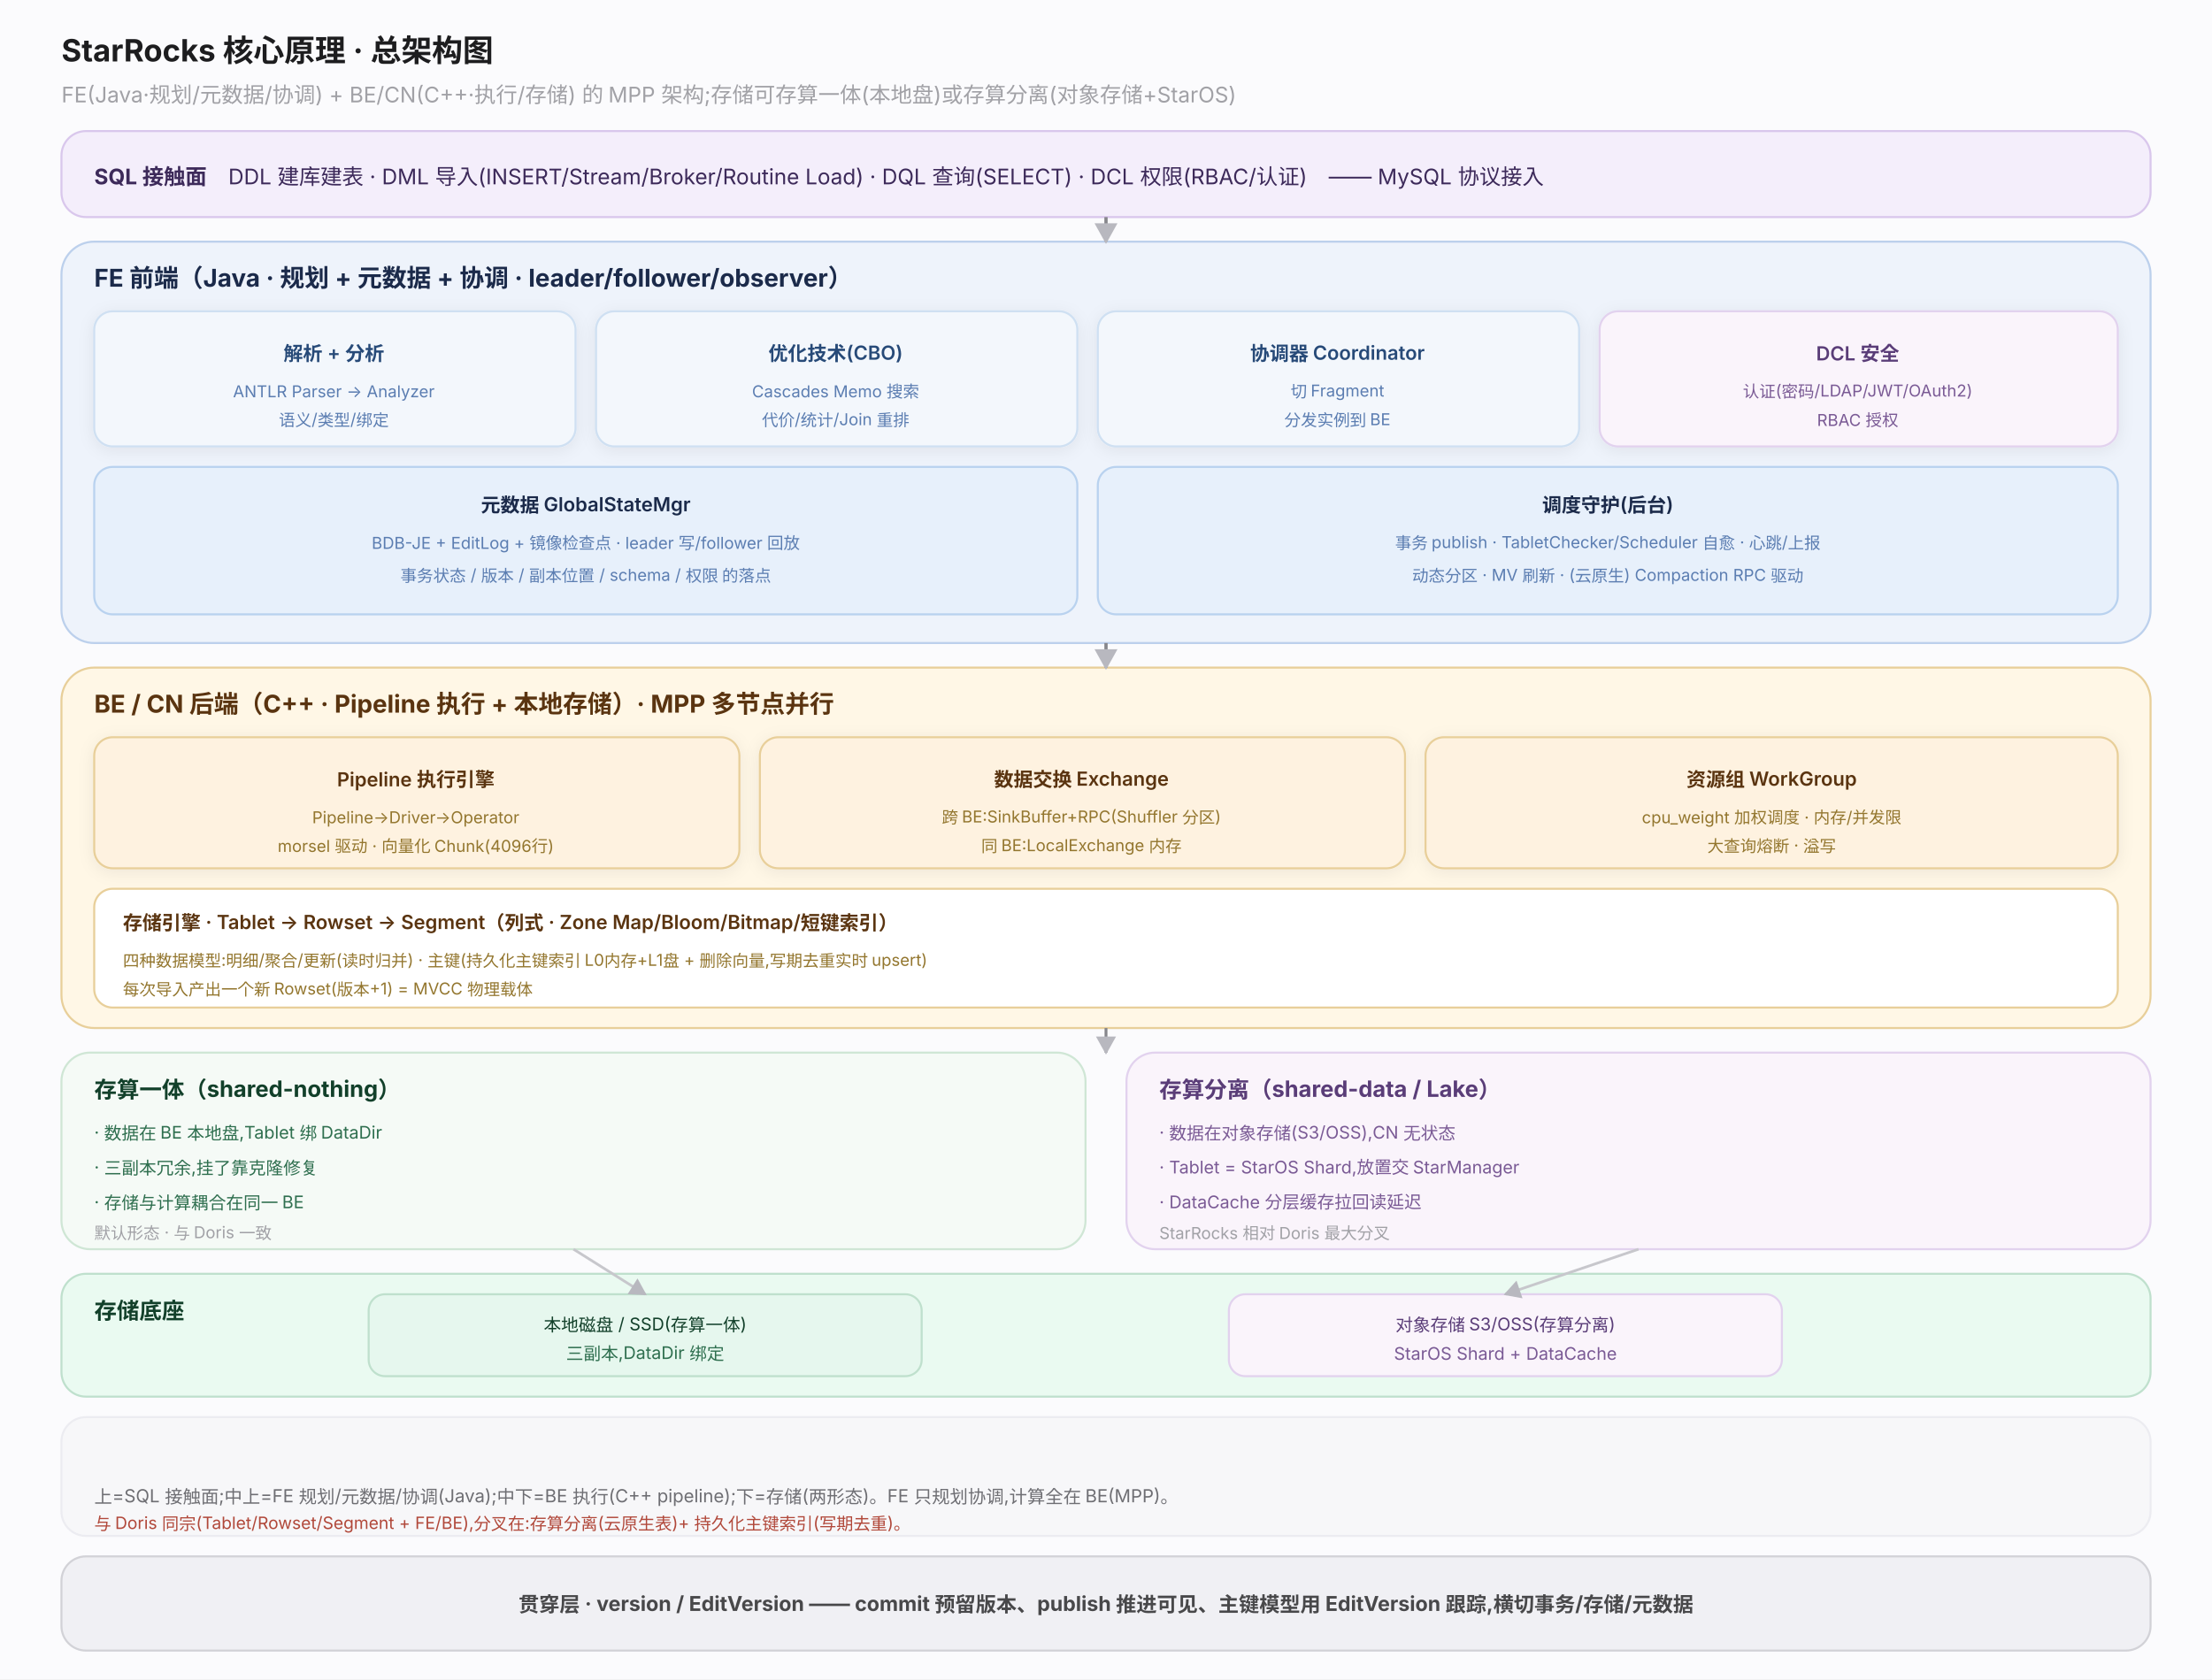
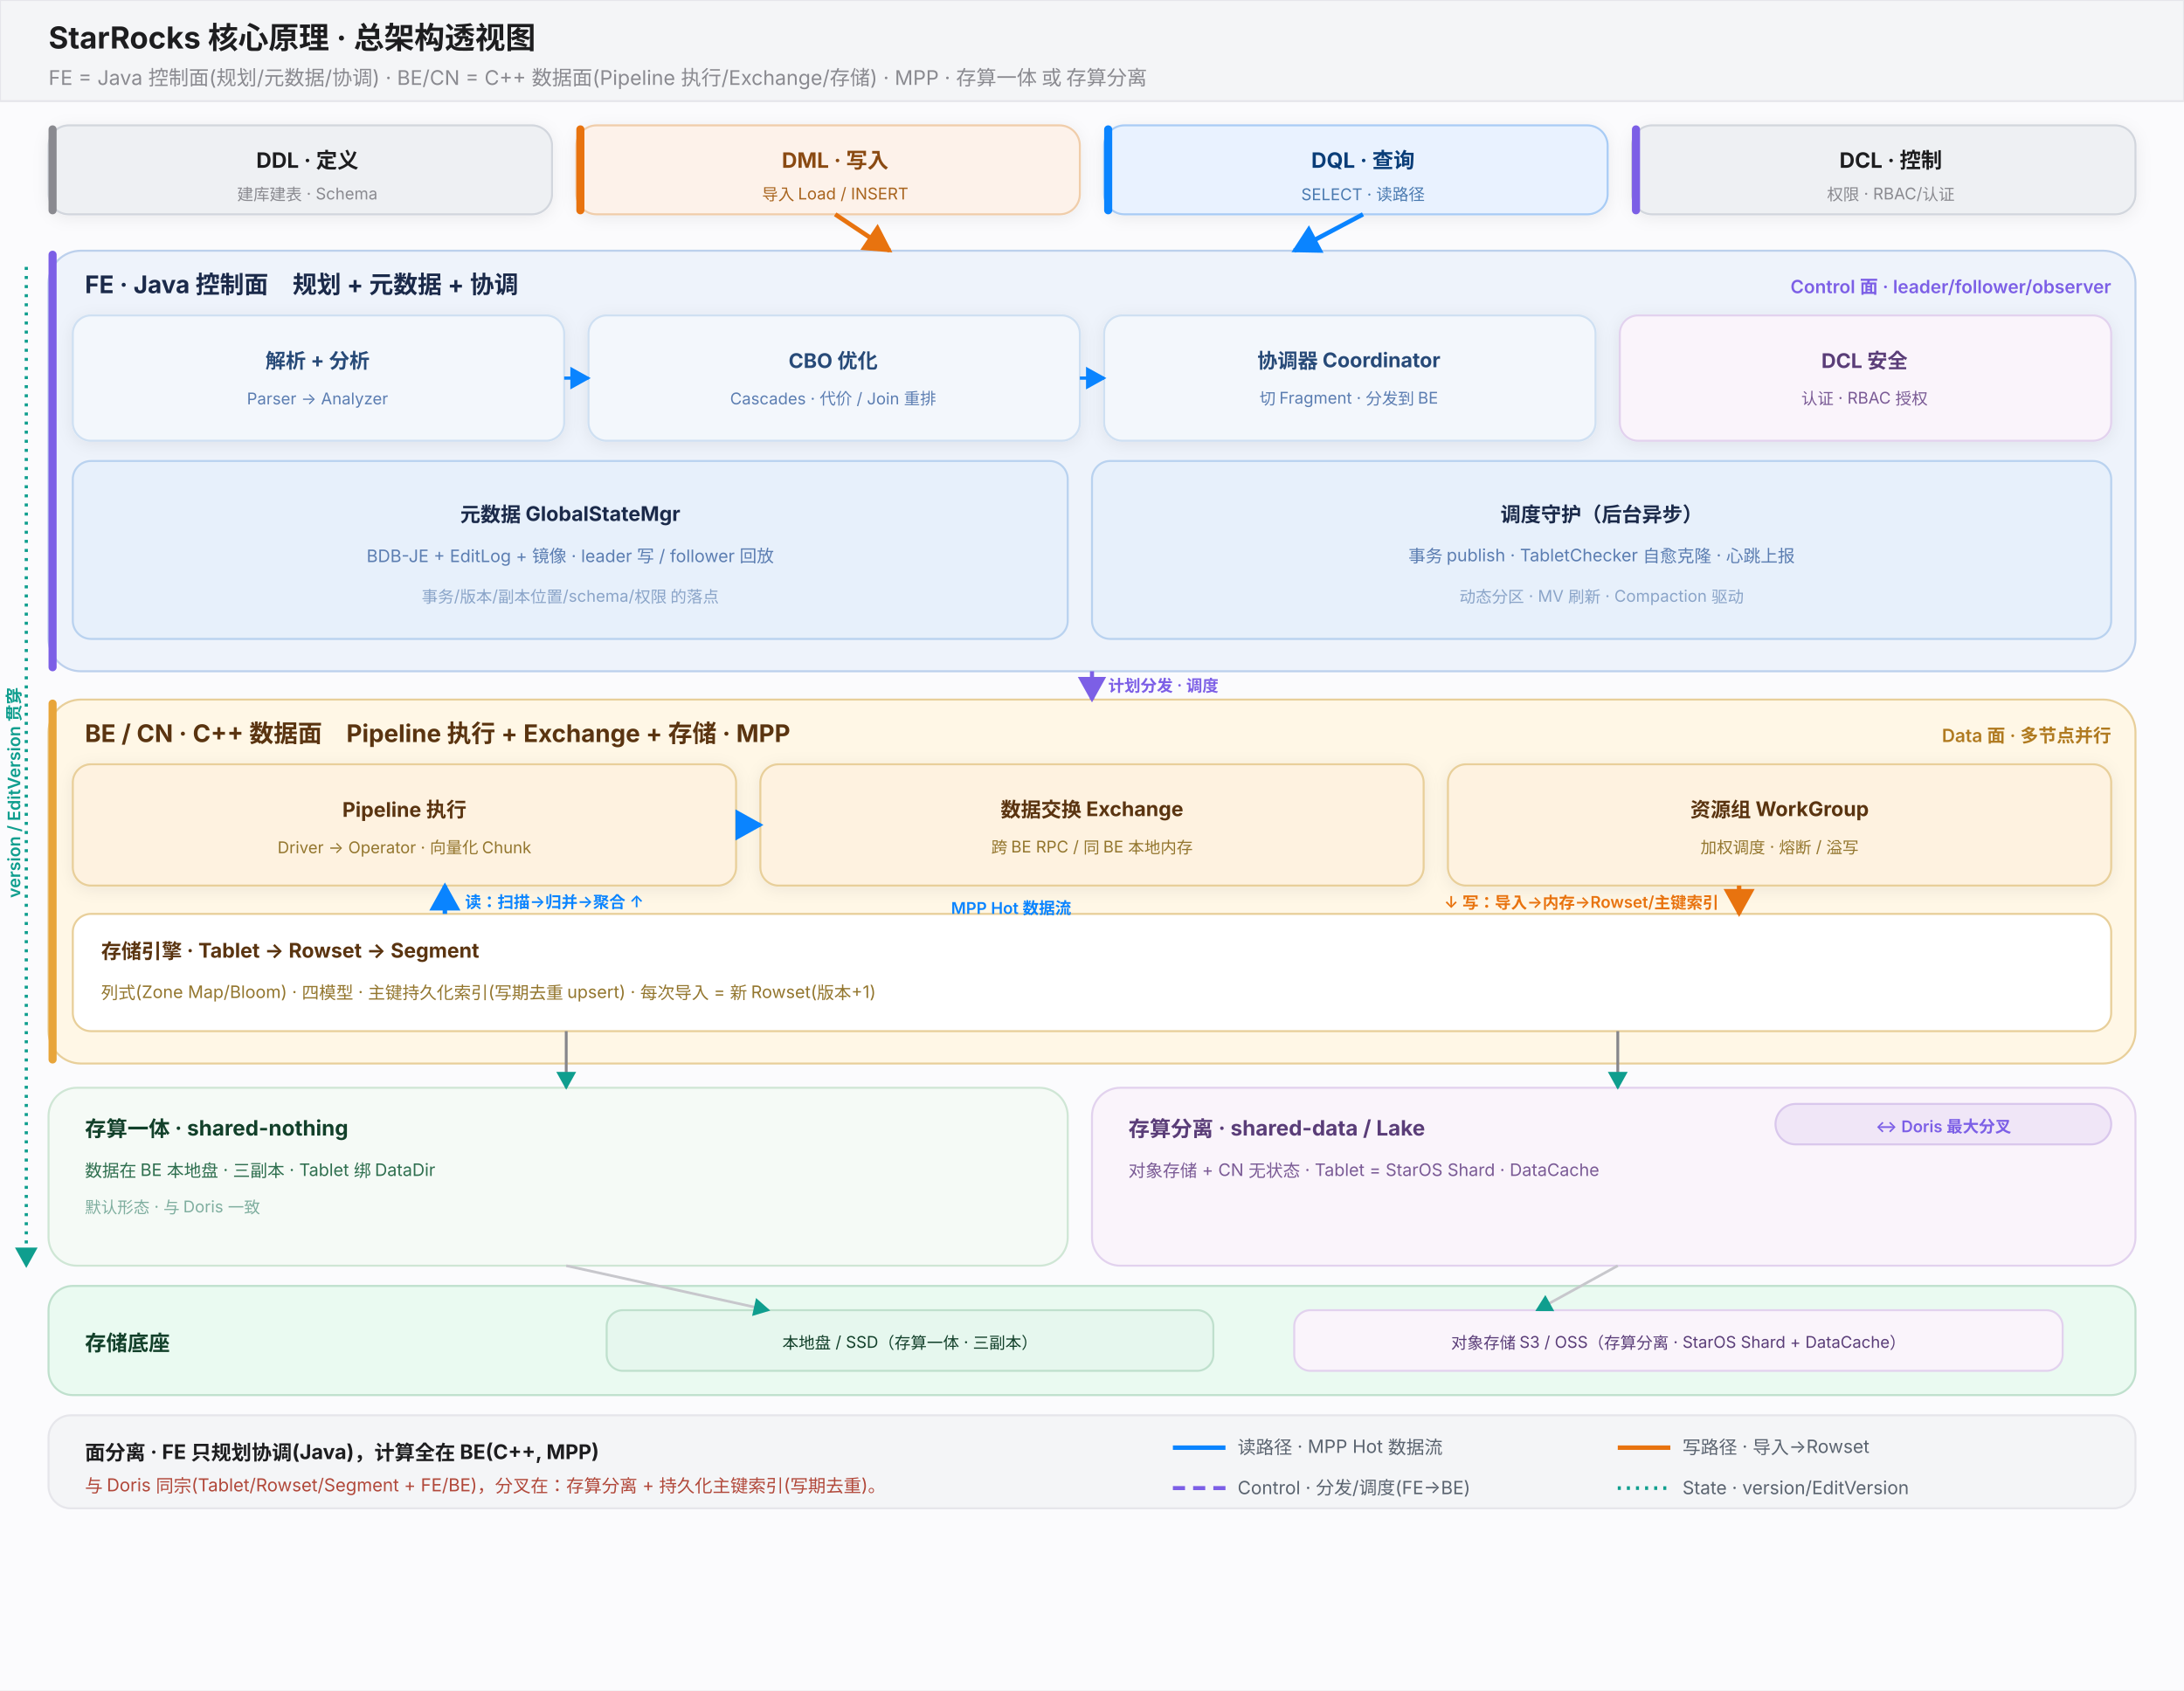
- <svg xmlns="http://www.w3.org/2000/svg" width="1080" height="820" viewBox="0 0 1080 820" font-family="-apple-system,BlinkMacSystemFont,'SF Pro Display','Helvetica Neue','PingFang SC','Microsoft YaHei',sans-serif">
+ <svg xmlns="http://www.w3.org/2000/svg" width="1080" height="836" viewBox="0 0 1080 836" font-family="-apple-system,BlinkMacSystemFont,'SF Pro Display','Helvetica Neue','PingFang SC','Microsoft YaHei',sans-serif">
  <defs>
    <filter id="soft" x="-20%" y="-20%" width="140%" height="140%">
      <feDropShadow dx="0" dy="1.5" stdDeviation="4" flood-color="#1d1d1f" flood-opacity="0.07" />
    </filter>
-     <marker id="ar" viewBox="0 0 10 10" refX="8" refY="5" markerWidth="7" markerHeight="7" orient="auto-start-reverse">
-       <path d="M0,0 L9,5 L0,10 z" fill="#b8b8bf" />
+     <marker id="aRead" viewBox="0 0 10 10" refX="8" refY="5" markerWidth="7" markerHeight="7" orient="auto-start-reverse">
+       <path d="M0,0 L9,5 L0,10 z" fill="#0a84ff" />
+     </marker>
+     <marker id="aWrite" viewBox="0 0 10 10" refX="8" refY="5" markerWidth="7" markerHeight="7" orient="auto-start-reverse">
+       <path d="M0,0 L9,5 L0,10 z" fill="#e8730f" />
+     </marker>
+     <marker id="aCtl" viewBox="0 0 10 10" refX="8" refY="5" markerWidth="7" markerHeight="7" orient="auto-start-reverse">
+       <path d="M0,0 L9,5 L0,10 z" fill="#7c5fe6" />
+     </marker>
+     <marker id="aState" viewBox="0 0 10 10" refX="8" refY="5" markerWidth="7" markerHeight="7" orient="auto-start-reverse">
+       <path d="M0,0 L9,5 L0,10 z" fill="#0f9e8e" />
    </marker>
  </defs>
-   <rect width="1080" height="820" fill="#fbfbfd" />
-   <text x="30" y="30" font-size="15" font-weight="700" fill="#1d1d1f">StarRocks 核心原理 · 总架构图</text>
-   <text x="30" y="50" font-size="10.5" fill="#a1a1a6">FE(Java·规划/元数据/协调) + BE/CN(C++·执行/存储) 的 MPP 架构;存储可存算一体(本地盘)或存算分离(对象存储+StarOS)</text>
-   <rect x="30" y="64" width="1020" height="42" rx="12" fill="#f4eefb" stroke="#d9c7ec" />
-   <rect x="30" y="64" width="255" height="42" fill="none" stroke="none" data-tid="schemachange" data-lab="DDL" />
-   <rect x="285" y="64" width="255" height="42" fill="none" stroke="none" data-tid="load" data-lab="DML" />
-   <rect x="540" y="64" width="255" height="42" fill="none" stroke="none" data-tid="qlife" data-lab="DQL" />
-   <rect x="795" y="64" width="255" height="42" fill="none" stroke="none" data-tid="dcl" data-lab="DCL" />
-   <text x="46" y="90" font-size="10.5" fill="#3d2a5a">
-     <tspan font-weight="700">SQL 接触面</tspan>　DDL 建库建表 · DML 导入(INSERT/Stream/Broker/Routine Load) · DQL 查询(SELECT) · DCL 权限(RBAC/认证)　—— MySQL 协议接入</text>
-   <rect x="30" y="118" width="1020" height="196" rx="16" fill="#eef3fb" stroke="#bcd0ec" />
-   <text x="46" y="140" font-size="12" font-weight="700" fill="#1b2a4a">FE 前端（Java · 规划 + 元数据 + 协调 · leader/follower/observer）</text>
+   <rect width="1080" height="836" fill="#fbfbfd" />
+   <rect x="0" y="0" width="1080" height="50" fill="#f4f5f7" stroke="#e6e6eb" />
+   <text x="24" y="24" font-size="15" font-weight="700" fill="#1d1d1f">StarRocks 核心原理 · 总架构透视图</text>
+   <text x="24" y="42" font-size="10" fill="#8a8a90">FE = Java 控制面(规划/元数据/协调) · BE/CN = C++ 数据面(Pipeline 执行/Exchange/存储) · MPP · 存算一体 或 存算分离</text>
+   <line x1="13" y1="132" x2="13" y2="626" stroke="#0f9e8e" stroke-width="1.6" stroke-dasharray="1.5 3" marker-end="url(#aState)" />
+   <text x="10" y="392" font-size="8.5" fill="#0f9e8e" font-weight="600" transform="rotate(-90 10 392)" text-anchor="middle">version / EditVersion 贯穿</text>
  <g text-anchor="middle">
-     <rect x="46" y="152" width="235" height="66" rx="9" fill="#f3f7fc" stroke="#cfe0f2" filter="url(#soft)" />
-     <text x="163" y="176" font-size="9.5" font-weight="600" fill="#274a78">解析 + 分析</text>
-     <text x="163" y="194" font-size="8" fill="#5b7db1">ANTLR Parser → Analyzer</text>
-     <text x="163" y="208" font-size="8" fill="#5b7db1">语义/类型/绑定</text>
-     <rect x="291" y="152" width="235" height="66" rx="9" fill="#f3f7fc" stroke="#cfe0f2" filter="url(#soft)" data-tid="opttech" data-lab="优化技术" />
-     <text x="408" y="176" font-size="9.5" font-weight="600" fill="#274a78">优化技术(CBO)</text>
-     <text x="408" y="194" font-size="8" fill="#5b7db1">Cascades Memo 搜索</text>
-     <text x="408" y="208" font-size="8" fill="#5b7db1">代价/统计/Join 重排</text>
-     <rect x="536" y="152" width="235" height="66" rx="9" fill="#f3f7fc" stroke="#cfe0f2" filter="url(#soft)" />
-     <text x="653" y="176" font-size="9.5" font-weight="600" fill="#274a78">协调器 Coordinator</text>
-     <text x="653" y="194" font-size="8" fill="#5b7db1">切 Fragment</text>
-     <text x="653" y="208" font-size="8" fill="#5b7db1">分发实例到 BE</text>
-     <rect x="781" y="152" width="253" height="66" rx="9" fill="#faf4fb" stroke="#e2d2ee" filter="url(#soft)" data-tid="dcl" data-lab="DCL 安全" />
-     <text x="907" y="176" font-size="9.5" font-weight="600" fill="#5a3d78">DCL 安全</text>
-     <text x="907" y="194" font-size="8" fill="#7a5a95">认证(密码/LDAP/JWT/OAuth2)</text>
-     <text x="907" y="208" font-size="8" fill="#7a5a95">RBAC 授权</text>
+     <rect x="24" y="62" width="249" height="44" rx="10" fill="#eef0f3" stroke="#d2d6dd" filter="url(#soft)" data-tid="schemachange" data-lab="DDL" />
+     <rect x="24" y="62" width="4" height="44" rx="2" fill="#8a8a90" />
+     <text x="152" y="83" font-size="10.5" font-weight="700" fill="#1d1d1f">DDL · 定义</text>
+     <text x="152" y="99" font-size="8" fill="#8a8a90">建库建表 · Schema</text>
+     <rect x="285" y="62" width="249" height="44" rx="10" fill="#fdf2ea" stroke="#f0cdaa" filter="url(#soft)" data-tid="load" data-lab="DML" />
+     <rect x="285" y="62" width="4" height="44" rx="2" fill="#e8730f" />
+     <text x="413" y="83" font-size="10.5" font-weight="700" fill="#8a4a12">DML · 写入</text>
+     <text x="413" y="99" font-size="8" fill="#a8641e">导入 Load / INSERT</text>
+     <rect x="546" y="62" width="249" height="44" rx="10" fill="#e9f2ff" stroke="#a9ccf5" filter="url(#soft)" data-tid="qlife" data-lab="DQL" />
+     <rect x="546" y="62" width="4" height="44" rx="2" fill="#0a84ff" />
+     <text x="674" y="83" font-size="10.5" font-weight="700" fill="#0a3d78">DQL · 查询</text>
+     <text x="674" y="99" font-size="8" fill="#4a7ab0">SELECT · 读路径</text>
+     <rect x="807" y="62" width="249" height="44" rx="10" fill="#eef0f3" stroke="#d2d6dd" filter="url(#soft)" data-tid="dcl" data-lab="DCL" />
+     <rect x="807" y="62" width="4" height="44" rx="2" fill="#7c5fe6" />
+     <text x="935" y="83" font-size="10.5" font-weight="700" fill="#1d1d1f">DCL · 控制</text>
+     <text x="935" y="99" font-size="8" fill="#8a8a90">权限 · RBAC/认证</text>
+   </g>
+   <rect x="24" y="124" width="1032" height="208" rx="16" fill="#eef3fb" stroke="#bcd0ec" />
+   <rect x="24" y="124" width="4" height="208" rx="2" fill="#7c5fe6" />
+   <text x="42" y="145" font-size="12" font-weight="700" fill="#1b2a4a">FE · Java 控制面　规划 + 元数据 + 协调</text>
+   <text x="1044" y="145" font-size="9" fill="#7c5fe6" font-weight="600" text-anchor="end">Control 面 · leader/follower/observer</text>
+   <g text-anchor="middle">
+     <rect x="36" y="156" width="243" height="62" rx="9" fill="#f3f7fc" stroke="#cfe0f2" filter="url(#soft)" data-tid="qlife" data-lab="解析+分析" />
+     <text x="157" y="182" font-size="10" font-weight="700" fill="#274a78">解析 + 分析</text>
+     <text x="157" y="200" font-size="8" fill="#5b7db1">Parser → Analyzer</text>
  </g>
  <g text-anchor="middle">
-     <rect x="46" y="228" width="480" height="72" rx="9" fill="#e7f0fb" stroke="#b9d2ef" data-tid="metadata" data-lab="元数据" />
-     <text x="286" y="250" font-size="9.5" font-weight="600" fill="#1b2a4a">元数据 GlobalStateMgr</text>
-     <text x="286" y="268" font-size="8" fill="#5b7db1">BDB-JE + EditLog + 镜像检查点 · leader 写/follower 回放</text>
-     <text x="286" y="284" font-size="8" fill="#5b7db1">事务状态 / 版本 / 副本位置 / schema / 权限 的落点</text>
-     <rect x="536" y="228" width="498" height="72" rx="9" fill="#e7f0fb" stroke="#b9d2ef" />
-     <rect x="536" y="228" width="166" height="72" fill="none" stroke="none" data-tid="transaction" data-lab="事务" />
-     <rect x="702" y="228" width="166" height="72" fill="none" stroke="none" data-tid="tabletsched" data-lab="自愈" />
-     <rect x="868" y="228" width="166" height="72" fill="none" stroke="none" data-tid="compaction" data-lab="后台任务" />
-     <text x="785" y="250" font-size="9.5" font-weight="600" fill="#1b2a4a">调度守护(后台)</text>
-     <text x="785" y="268" font-size="8" fill="#5b7db1">事务 publish · TabletChecker/Scheduler 自愈 · 心跳/上报</text>
-     <text x="785" y="284" font-size="8" fill="#5b7db1">动态分区 · MV 刷新 · (云原生) Compaction RPC 驱动</text>
+     <rect x="291" y="156" width="243" height="62" rx="9" fill="#f3f7fc" stroke="#cfe0f2" filter="url(#soft)" data-tid="opttech" data-lab="CBO 优化" />
+     <text x="412" y="182" font-size="10" font-weight="700" fill="#274a78">CBO 优化</text>
+     <text x="412" y="200" font-size="8" fill="#5b7db1">Cascades · 代价 / Join 重排</text>
  </g>
-   <rect x="30" y="326" width="1020" height="176" rx="16" fill="#fff7e6" stroke="#e8cf9a" />
-   <text x="46" y="348" font-size="12" font-weight="700" fill="#5a3410">BE / CN 后端（C++ · Pipeline 执行 + 本地存储）· MPP 多节点并行</text>
  <g text-anchor="middle">
-     <rect x="46" y="360" width="315" height="64" rx="9" fill="#fef2e0" stroke="#e8cf9a" filter="url(#soft)" data-tid="execengine" data-lab="执行引擎" />
-     <text x="203" y="384" font-size="9.5" font-weight="600" fill="#5a3410">Pipeline 执行引擎</text>
-     <text x="203" y="402" font-size="8" fill="#93762e">Pipeline→Driver→Operator</text>
-     <text x="203" y="416" font-size="8" fill="#93762e">morsel 驱动 · 向量化 Chunk(4096行)</text>
-     <rect x="371" y="360" width="315" height="64" rx="9" fill="#fef2e0" stroke="#e8cf9a" filter="url(#soft)" />
-     <text x="528" y="384" font-size="9.5" font-weight="600" fill="#5a3410">数据交换 Exchange</text>
-     <text x="528" y="402" font-size="8" fill="#93762e">跨 BE:SinkBuffer+RPC(Shuffler 分区)</text>
-     <text x="528" y="416" font-size="8" fill="#93762e">同 BE:LocalExchange 内存</text>
-     <rect x="696" y="360" width="338" height="64" rx="9" fill="#fef2e0" stroke="#e8cf9a" filter="url(#soft)" data-tid="workload" data-lab="资源组" />
-     <text x="865" y="384" font-size="9.5" font-weight="600" fill="#5a3410">资源组 WorkGroup</text>
-     <text x="865" y="402" font-size="8" fill="#93762e">cpu_weight 加权调度 · 内存/并发限</text>
-     <text x="865" y="416" font-size="8" fill="#93762e">大查询熔断 · 溢写</text>
+     <rect x="546" y="156" width="243" height="62" rx="9" fill="#f3f7fc" stroke="#cfe0f2" filter="url(#soft)" data-tid="execengine" data-lab="协调器" />
+     <text x="667" y="182" font-size="10" font-weight="700" fill="#274a78">协调器 Coordinator</text>
+     <text x="667" y="200" font-size="8" fill="#5b7db1">切 Fragment · 分发到 BE</text>
  </g>
-   <rect x="46" y="434" width="988" height="58" rx="9" fill="#fff" stroke="#e8cf9a" data-tid="storageformat" data-lab="存储引擎" />
-   <text x="60" y="454" font-size="9.5" font-weight="600" fill="#5a3410">存储引擎 · Tablet → Rowset → Segment（列式 · Zone Map/Bloom/Bitmap/短键索引）</text>
-   <text x="60" y="472" font-size="8" fill="#93762e">四种数据模型:明细/聚合/更新(读时归并) · 主键(持久化主键索引 L0内存+L1盘 + 删除向量,写期去重实时 upsert)</text>
-   <text x="60" y="486" font-size="8" fill="#93762e">每次导入产出一个新 Rowset(版本+1) = MVCC 物理载体</text>
-   <rect x="30" y="514" width="500" height="96" rx="14" fill="#f5faf6" stroke="#cfe6d5" data-tid="storageformat" data-lab="存算一体" />
-   <text x="46" y="536" font-size="11" font-weight="700" fill="#12402a">存算一体（shared-nothing）</text>
-   <text x="46" y="556" font-size="8.5" fill="#2f6f4f">· 数据在 BE 本地盘,Tablet 绑 DataDir</text>
-   <text x="46" y="573" font-size="8.5" fill="#2f6f4f">· 三副本冗余,挂了靠克隆修复</text>
-   <text x="46" y="590" font-size="8.5" fill="#2f6f4f">· 存储与计算耦合在同一 BE</text>
-   <text x="46" y="605" font-size="8" fill="#a1a1a6">默认形态 · 与 Doris 一致</text>
-   <rect x="550" y="514" width="500" height="96" rx="14" fill="#faf4fb" stroke="#e2d2ee" data-tid="storageformat" data-lab="存算分离" />
-   <text x="566" y="536" font-size="11" font-weight="700" fill="#5a3d78">存算分离（shared-data / Lake）</text>
-   <text x="566" y="556" font-size="8.5" fill="#7a5a95">· 数据在对象存储(S3/OSS),CN 无状态</text>
-   <text x="566" y="573" font-size="8.5" fill="#7a5a95">· Tablet = StarOS Shard,放置交 StarManager</text>
-   <text x="566" y="590" font-size="8.5" fill="#7a5a95">· DataCache 分层缓存拉回读延迟</text>
-   <text x="566" y="605" font-size="8" fill="#a1a1a6">StarRocks 相对 Doris 最大分叉</text>
-   <rect x="30" y="622" width="1020" height="60" rx="12" fill="#eafaf1" stroke="#bfe0cd" />
-   <text x="46" y="644" font-size="11" font-weight="700" fill="#12402a">存储底座</text>
-   <g text-anchor="middle" font-size="8.5">
-     <rect x="180" y="632" width="270" height="40" rx="8" fill="#e6f7ee" stroke="#bfe0cd" />
-     <text x="315" y="650" fill="#12402a">本地磁盘 / SSD(存算一体)</text>
-     <text x="315" y="664" fill="#2f6f4f">三副本,DataDir 绑定</text>
-     <rect x="600" y="632" width="270" height="40" rx="8" fill="#faf4fb" stroke="#e2d2ee" />
-     <text x="735" y="650" fill="#5a3d78">对象存储 S3/OSS(存算分离)</text>
-     <text x="735" y="664" fill="#7a5a95">StarOS Shard + DataCache</text>
+   <g text-anchor="middle">
+     <rect x="801" y="156" width="243" height="62" rx="9" fill="#faf4fb" stroke="#e2d2ee" filter="url(#soft)" data-tid="dcl" data-lab="DCL 安全" />
+     <text x="922" y="182" font-size="10" font-weight="700" fill="#5a3d78">DCL 安全</text>
+     <text x="922" y="200" font-size="8" fill="#7a5a95">认证 · RBAC 授权</text>
  </g>
-   <line x1="540" y1="106" x2="540" y2="118" stroke="#86868b" stroke-width="1.6" marker-end="url(#ar)" />
-   <line x1="540" y1="314" x2="540" y2="326" stroke="#86868b" stroke-width="1.6" marker-end="url(#ar)" />
-   <line x1="540" y1="502" x2="540" y2="514" stroke="#86868b" stroke-width="1.4" marker-end="url(#ar)" />
-   <line x1="280" y1="610" x2="315" y2="632" stroke="#c7c7cc" stroke-width="1.3" marker-end="url(#ar)" />
-   <line x1="800" y1="610" x2="735" y2="632" stroke="#c7c7cc" stroke-width="1.3" marker-end="url(#ar)" />
-   <rect x="30" y="692" width="1020" height="58" rx="12" fill="#f7f7f9" stroke="#ececf1" />
-   <text x="46" y="714" font-size="11" font-weight="700" fill="#1d1d1f" />
-   <text x="46" y="734" font-size="8.8" fill="#6e6e73">上=SQL 接触面;中上=FE 规划/元数据/协调(Java);中下=BE 执行(C++ pipeline);下=存储(两形态)。FE 只规划协调,计算全在 BE(MPP)。</text>
-   <text x="46" y="747" font-size="8.3" fill="#b1483a">与 Doris 同宗(Tablet/Rowset/Segment + FE/BE),分叉在:存算分离(云原生表)+ 持久化主键索引(写期去重)。</text>
-   <rect x="30" y="760" width="1020" height="46" rx="12" fill="#f0f0f4" stroke="#d2d2d7" />
-   <text x="540" y="787" font-size="10" font-weight="700" text-anchor="middle" fill="#48484a">贯穿层 · version / EditVersion —— commit 预留版本、publish 推进可见、主键模型用 EditVersion 跟踪,横切事务/存储/元数据</text>
+   <g text-anchor="middle">
+     <rect x="36" y="228" width="492" height="88" rx="9" fill="#e7f0fb" stroke="#b9d2ef" data-tid="metadata" data-lab="元数据" />
+     <text x="282" y="258" font-size="10" font-weight="700" fill="#1b2a4a">元数据 GlobalStateMgr</text>
+     <text x="282" y="278" font-size="8.5" fill="#5b7db1">BDB-JE + EditLog + 镜像 · leader 写 / follower 回放</text>
+     <text x="282" y="298" font-size="8" fill="#8aa4c8">事务/版本/副本位置/schema/权限 的落点</text>
+     <rect x="540" y="228" width="504" height="88" rx="9" fill="#e7f0fb" stroke="#b9d2ef" />
+     <rect x="540" y="228" width="168" height="88" fill="none" data-tid="transaction" data-lab="事务" />
+     <rect x="708" y="228" width="168" height="88" fill="none" data-tid="tabletsched" data-lab="自愈" />
+     <rect x="876" y="228" width="168" height="88" fill="none" data-tid="compaction" data-lab="后台任务" />
+     <text x="792" y="258" font-size="10" font-weight="700" fill="#1b2a4a">调度守护（后台异步）</text>
+     <text x="792" y="278" font-size="8.5" fill="#5b7db1">事务 publish · TabletChecker 自愈克隆 · 心跳上报</text>
+     <text x="792" y="298" font-size="8" fill="#8aa4c8">动态分区 · MV 刷新 · Compaction 驱动</text>
+   </g>
+   <rect x="24" y="346" width="1032" height="180" rx="16" fill="#fff7e6" stroke="#e8cf9a" />
+   <rect x="24" y="346" width="4" height="180" rx="2" fill="#e8a53a" />
+   <text x="42" y="367" font-size="12" font-weight="700" fill="#5a3410">BE / CN · C++ 数据面　Pipeline 执行 + Exchange + 存储 · MPP</text>
+   <text x="1044" y="367" font-size="9" fill="#b07a20" font-weight="600" text-anchor="end">Data 面 · 多节点并行</text>
+   <g text-anchor="middle">
+     <rect x="36" y="378" width="328" height="60" rx="9" fill="#fef2e0" stroke="#e8cf9a" filter="url(#soft)" data-tid="execengine" data-lab="Pipeline 执行" />
+     <text x="200" y="404" font-size="10" font-weight="700" fill="#5a3410">Pipeline 执行</text>
+     <text x="200" y="422" font-size="8" fill="#93762e">Driver → Operator · 向量化 Chunk</text>
+     <rect x="376" y="378" width="328" height="60" rx="9" fill="#fef2e0" stroke="#e8cf9a" filter="url(#soft)" data-tid="execengine" data-lab="Exchange" />
+     <text x="540" y="404" font-size="10" font-weight="700" fill="#5a3410">数据交换 Exchange</text>
+     <text x="540" y="422" font-size="8" fill="#93762e">跨 BE RPC / 同 BE 本地内存</text>
+     <rect x="716" y="378" width="328" height="60" rx="9" fill="#fef2e0" stroke="#e8cf9a" filter="url(#soft)" data-tid="workload" data-lab="资源组" />
+     <text x="880" y="404" font-size="10" font-weight="700" fill="#5a3410">资源组 WorkGroup</text>
+     <text x="880" y="422" font-size="8" fill="#93762e">加权调度 · 熔断 / 溢写</text>
+   </g>
+   <rect x="36" y="452" width="1008" height="58" rx="9" fill="#ffffff" stroke="#e8cf9a" data-tid="storageformat" data-lab="存储引擎" />
+   <text x="50" y="474" font-size="10" font-weight="700" fill="#5a3410">存储引擎 · Tablet → Rowset → Segment</text>
+   <text x="50" y="494" font-size="8.5" fill="#93762e">列式(Zone Map/Bloom) · 四模型 · 主键持久化索引(写期去重 upsert) · 每次导入 = 新 Rowset(版本+1)</text>
+   <rect x="24" y="538" width="504" height="88" rx="14" fill="#f5faf6" stroke="#cfe6d5" data-tid="storageformat" data-lab="存算一体" />
+   <text x="42" y="562" font-size="10.5" font-weight="700" fill="#12402a">存算一体 · shared-nothing</text>
+   <text x="42" y="582" font-size="8.5" fill="#2f6f4f">数据在 BE 本地盘 · 三副本 · Tablet 绑 DataDir</text>
+   <text x="42" y="600" font-size="8" fill="#7fae9f">默认形态 · 与 Doris 一致</text>
+   <rect x="540" y="538" width="516" height="88" rx="14" fill="#faf4fb" stroke="#e2d2ee" data-tid="storageformat" data-lab="存算分离" />
+   <text x="558" y="562" font-size="10.5" font-weight="700" fill="#5a3d78">存算分离 · shared-data / Lake</text>
+   <text x="558" y="582" font-size="8.5" fill="#7a5a95">对象存储 + CN 无状态 · Tablet = StarOS Shard · DataCache</text>
+   <rect x="878" y="546" width="166" height="20" rx="10" fill="#f0e6f7" stroke="#d9c7ec" />
+   <text x="961" y="560" font-size="8" font-weight="600" fill="#7c5fe6" text-anchor="middle">↔ Doris 最大分叉</text>
+   <rect x="24" y="636" width="1032" height="54" rx="12" fill="#eafaf1" stroke="#bfe0cd" />
+   <text x="42" y="668" font-size="10.5" font-weight="700" fill="#12402a">存储底座</text>
+   <g text-anchor="middle" font-size="8">
+     <rect x="300" y="648" width="300" height="30" rx="8" fill="#e6f7ee" stroke="#bfe0cd" />
+     <text x="450" y="667" fill="#12402a">本地盘 / SSD（存算一体 · 三副本）</text>
+     <rect x="640" y="648" width="380" height="30" rx="8" fill="#faf4fb" stroke="#e2d2ee" />
+     <text x="830" y="667" fill="#5a3d78">对象存储 S3 / OSS（存算分离 · StarOS Shard + DataCache）</text>
+   </g>
+   <line x1="674" y1="106" x2="640" y2="124" stroke="#0a84ff" stroke-width="2.2" marker-end="url(#aRead)" />
+   <line x1="413" y1="106" x2="440" y2="124" stroke="#e8730f" stroke-width="2.2" marker-end="url(#aWrite)" />
+   <g stroke="#0a84ff" stroke-width="1.6" fill="none">
+     <line x1="279" y1="187" x2="291" y2="187" marker-end="url(#aRead)" />
+     <line x1="534" y1="187" x2="546" y2="187" marker-end="url(#aRead)" />
+   </g>
+   <line x1="540" y1="332" x2="540" y2="346" stroke="#7c5fe6" stroke-width="2" stroke-dasharray="6 4" marker-end="url(#aCtl)" />
+   <text x="548" y="342" font-size="8" fill="#7c5fe6" font-weight="600">计划分发 · 调度</text>
+   <line x1="364" y1="408" x2="376" y2="408" stroke="#0a84ff" stroke-width="2.2" marker-end="url(#aRead)" />
+   <text x="500" y="452" font-size="8" fill="#0a84ff" font-weight="600" text-anchor="middle">MPP Hot 数据流</text>
+   <line x1="220" y1="452" x2="220" y2="438" stroke="#0a84ff" stroke-width="2.2" marker-end="url(#aRead)" />
+   <text x="230" y="449" font-size="8" fill="#0a84ff" font-weight="600">读：扫描→归并→聚合 ↑</text>
+   <line x1="860" y1="438" x2="860" y2="452" stroke="#e8730f" stroke-width="2.2" marker-end="url(#aWrite)" />
+   <text x="850" y="449" font-size="8" fill="#e8730f" font-weight="600" text-anchor="end">↓ 写：导入→内存→Rowset/主键索引</text>
+   <line x1="280" y1="510" x2="280" y2="538" stroke="#86868b" stroke-width="1.4" marker-end="url(#aState)" />
+   <line x1="800" y1="510" x2="800" y2="538" stroke="#86868b" stroke-width="1.4" marker-end="url(#aState)" />
+   <line x1="280" y1="626" x2="380" y2="648" stroke="#c7c7cc" stroke-width="1.3" marker-end="url(#aState)" />
+   <line x1="800" y1="626" x2="760" y2="648" stroke="#c7c7cc" stroke-width="1.3" marker-end="url(#aState)" />
+   <rect x="24" y="700" width="1032" height="46" rx="11" fill="#f4f5f7" stroke="#e6e6eb" />
+   <text x="42" y="722" font-size="10" font-weight="700" fill="#1d1d1f">面分离 · FE 只规划协调(Java)，计算全在 BE(C++, MPP)</text>
+   <text x="42" y="738" font-size="8.8" fill="#b1483a">与 Doris 同宗(Tablet/Rowset/Segment + FE/BE)，分叉在：存算分离 + 持久化主键索引(写期去重)。</text>
+   <g font-size="9" fill="#5b6470">
+     <line x1="580" y1="716" x2="606" y2="716" stroke="#0a84ff" stroke-width="2.2" />
+     <text x="612" y="719">读路径 · MPP Hot 数据流</text>
+     <line x1="800" y1="716" x2="826" y2="716" stroke="#e8730f" stroke-width="2.2" />
+     <text x="832" y="719">写路径 · 导入→Rowset</text>
+     <line x1="580" y1="736" x2="606" y2="736" stroke="#7c5fe6" stroke-width="2" stroke-dasharray="6 4" />
+     <text x="612" y="739">Control · 分发/调度(FE→BE)</text>
+     <line x1="800" y1="736" x2="826" y2="736" stroke="#0f9e8e" stroke-width="1.8" stroke-dasharray="1.5 3" />
+     <text x="832" y="739">State · version/EditVersion</text>
+   </g>
</svg>
